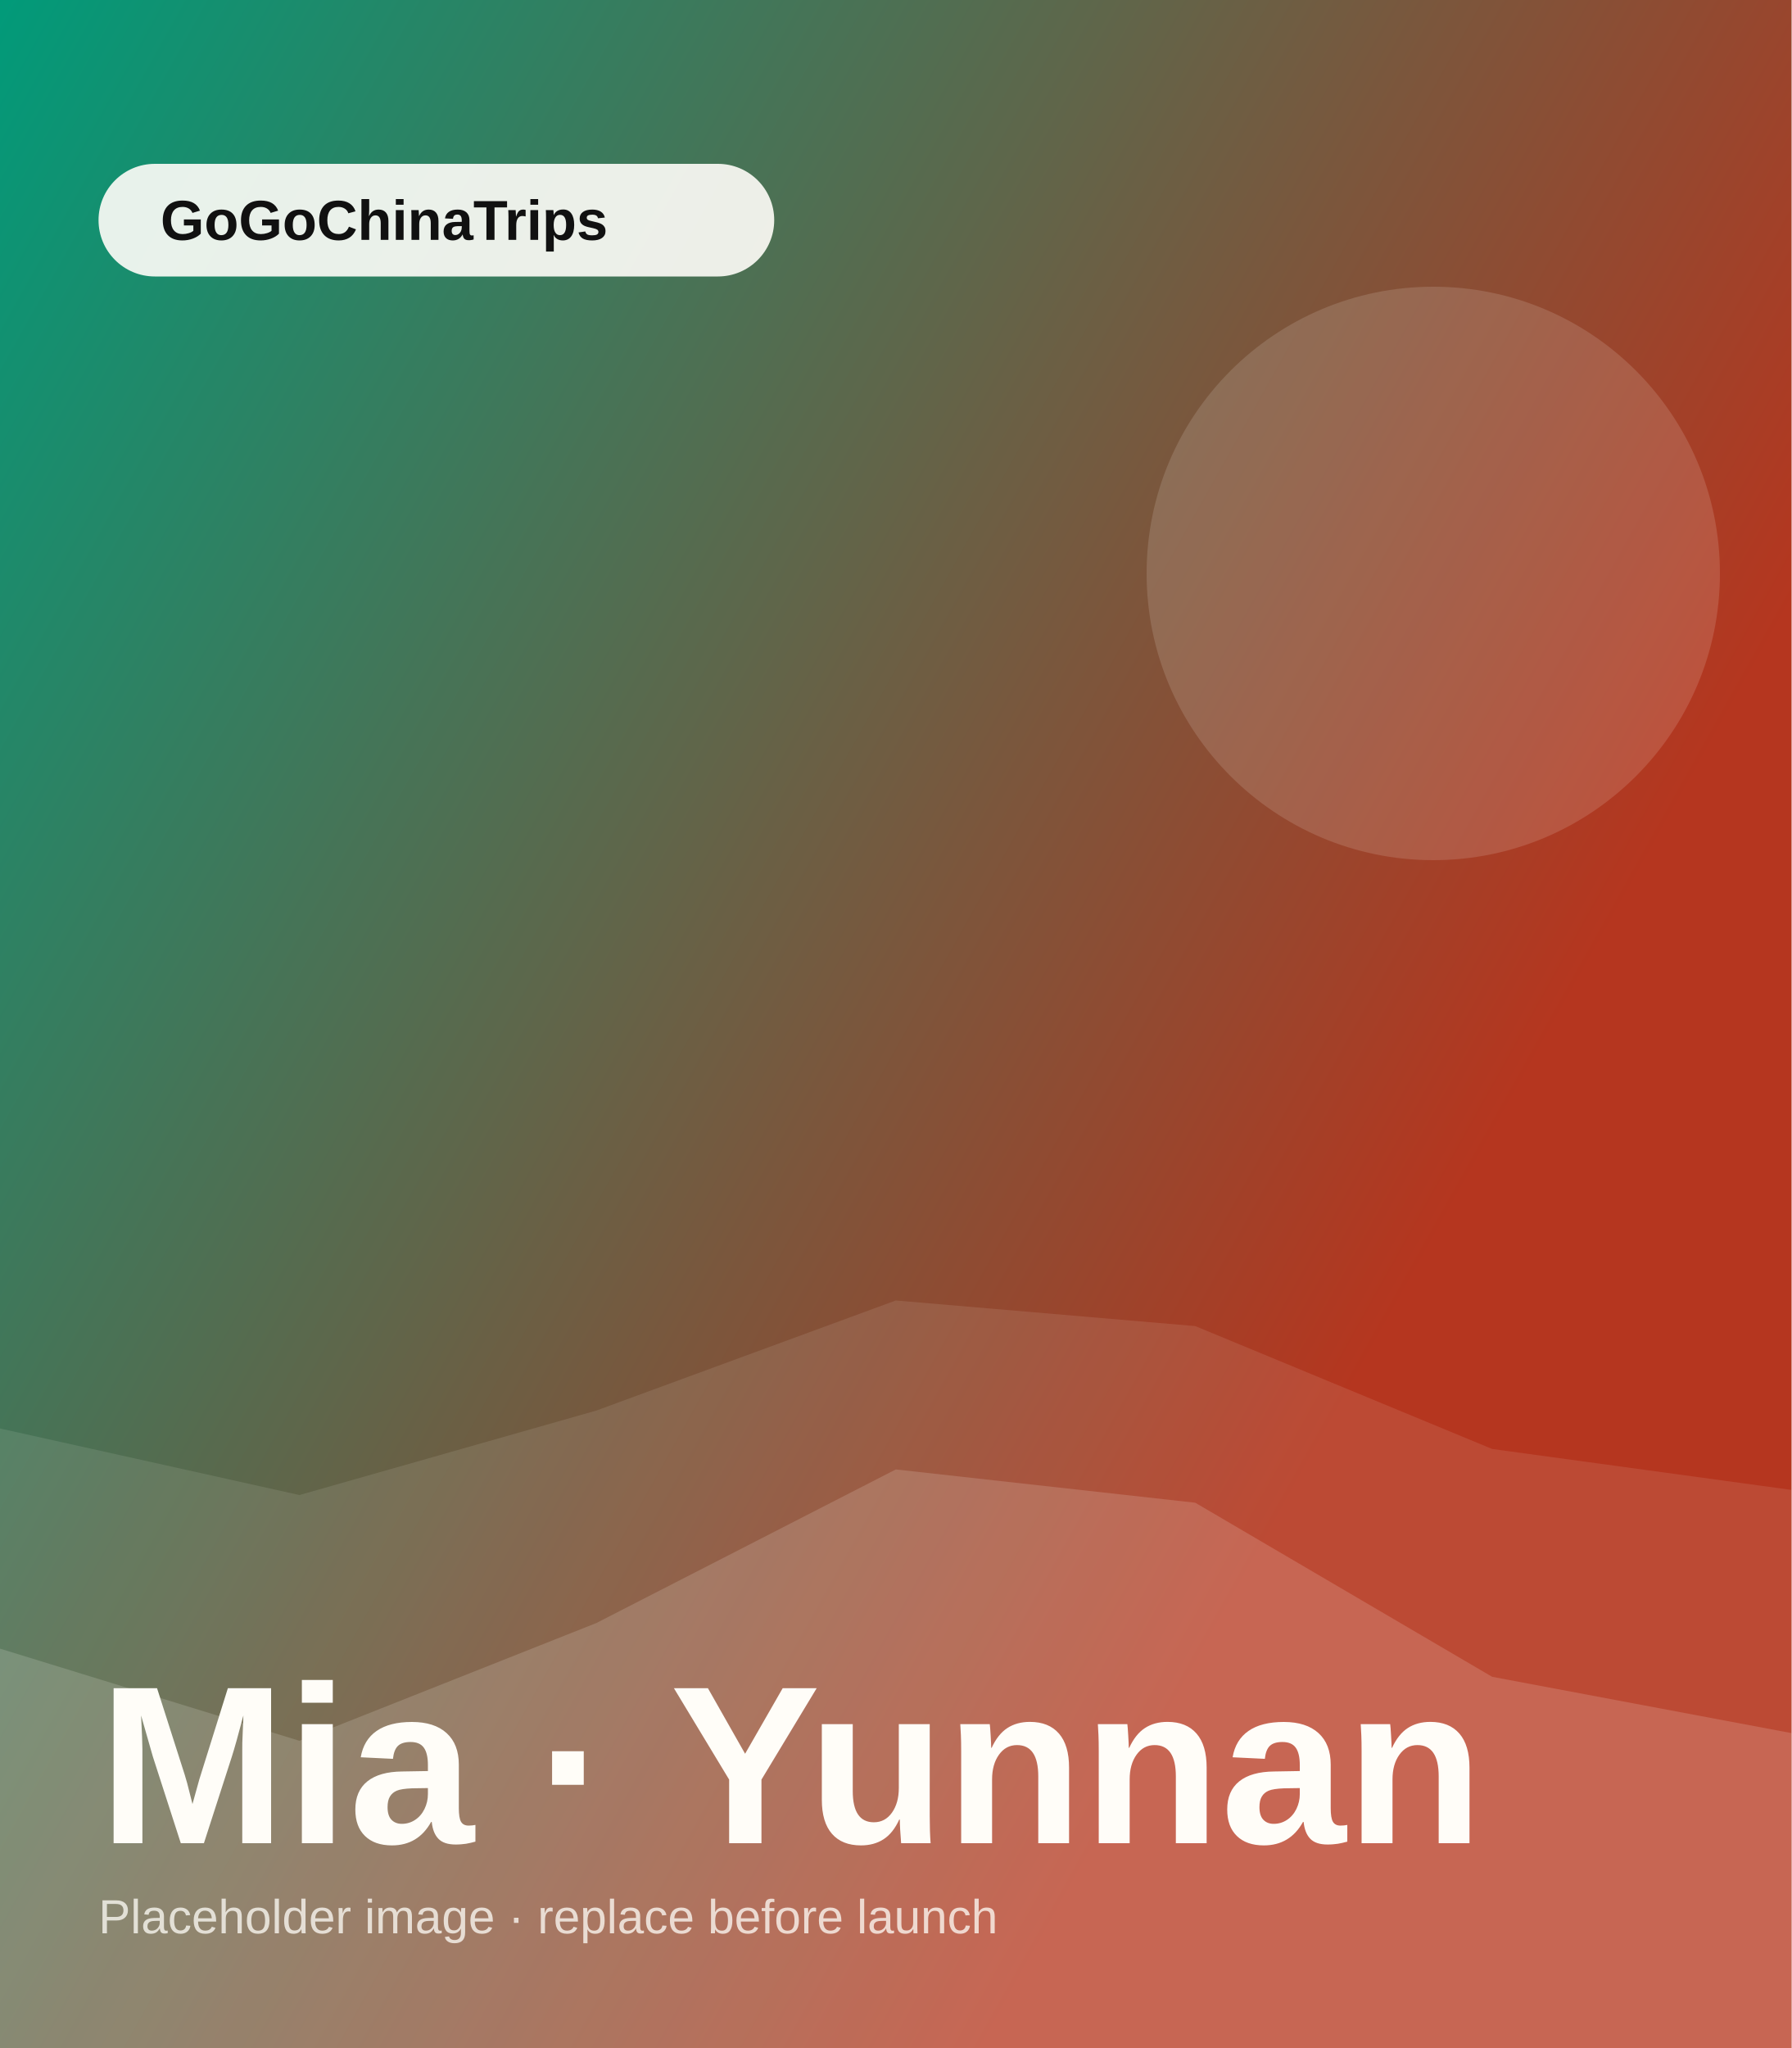
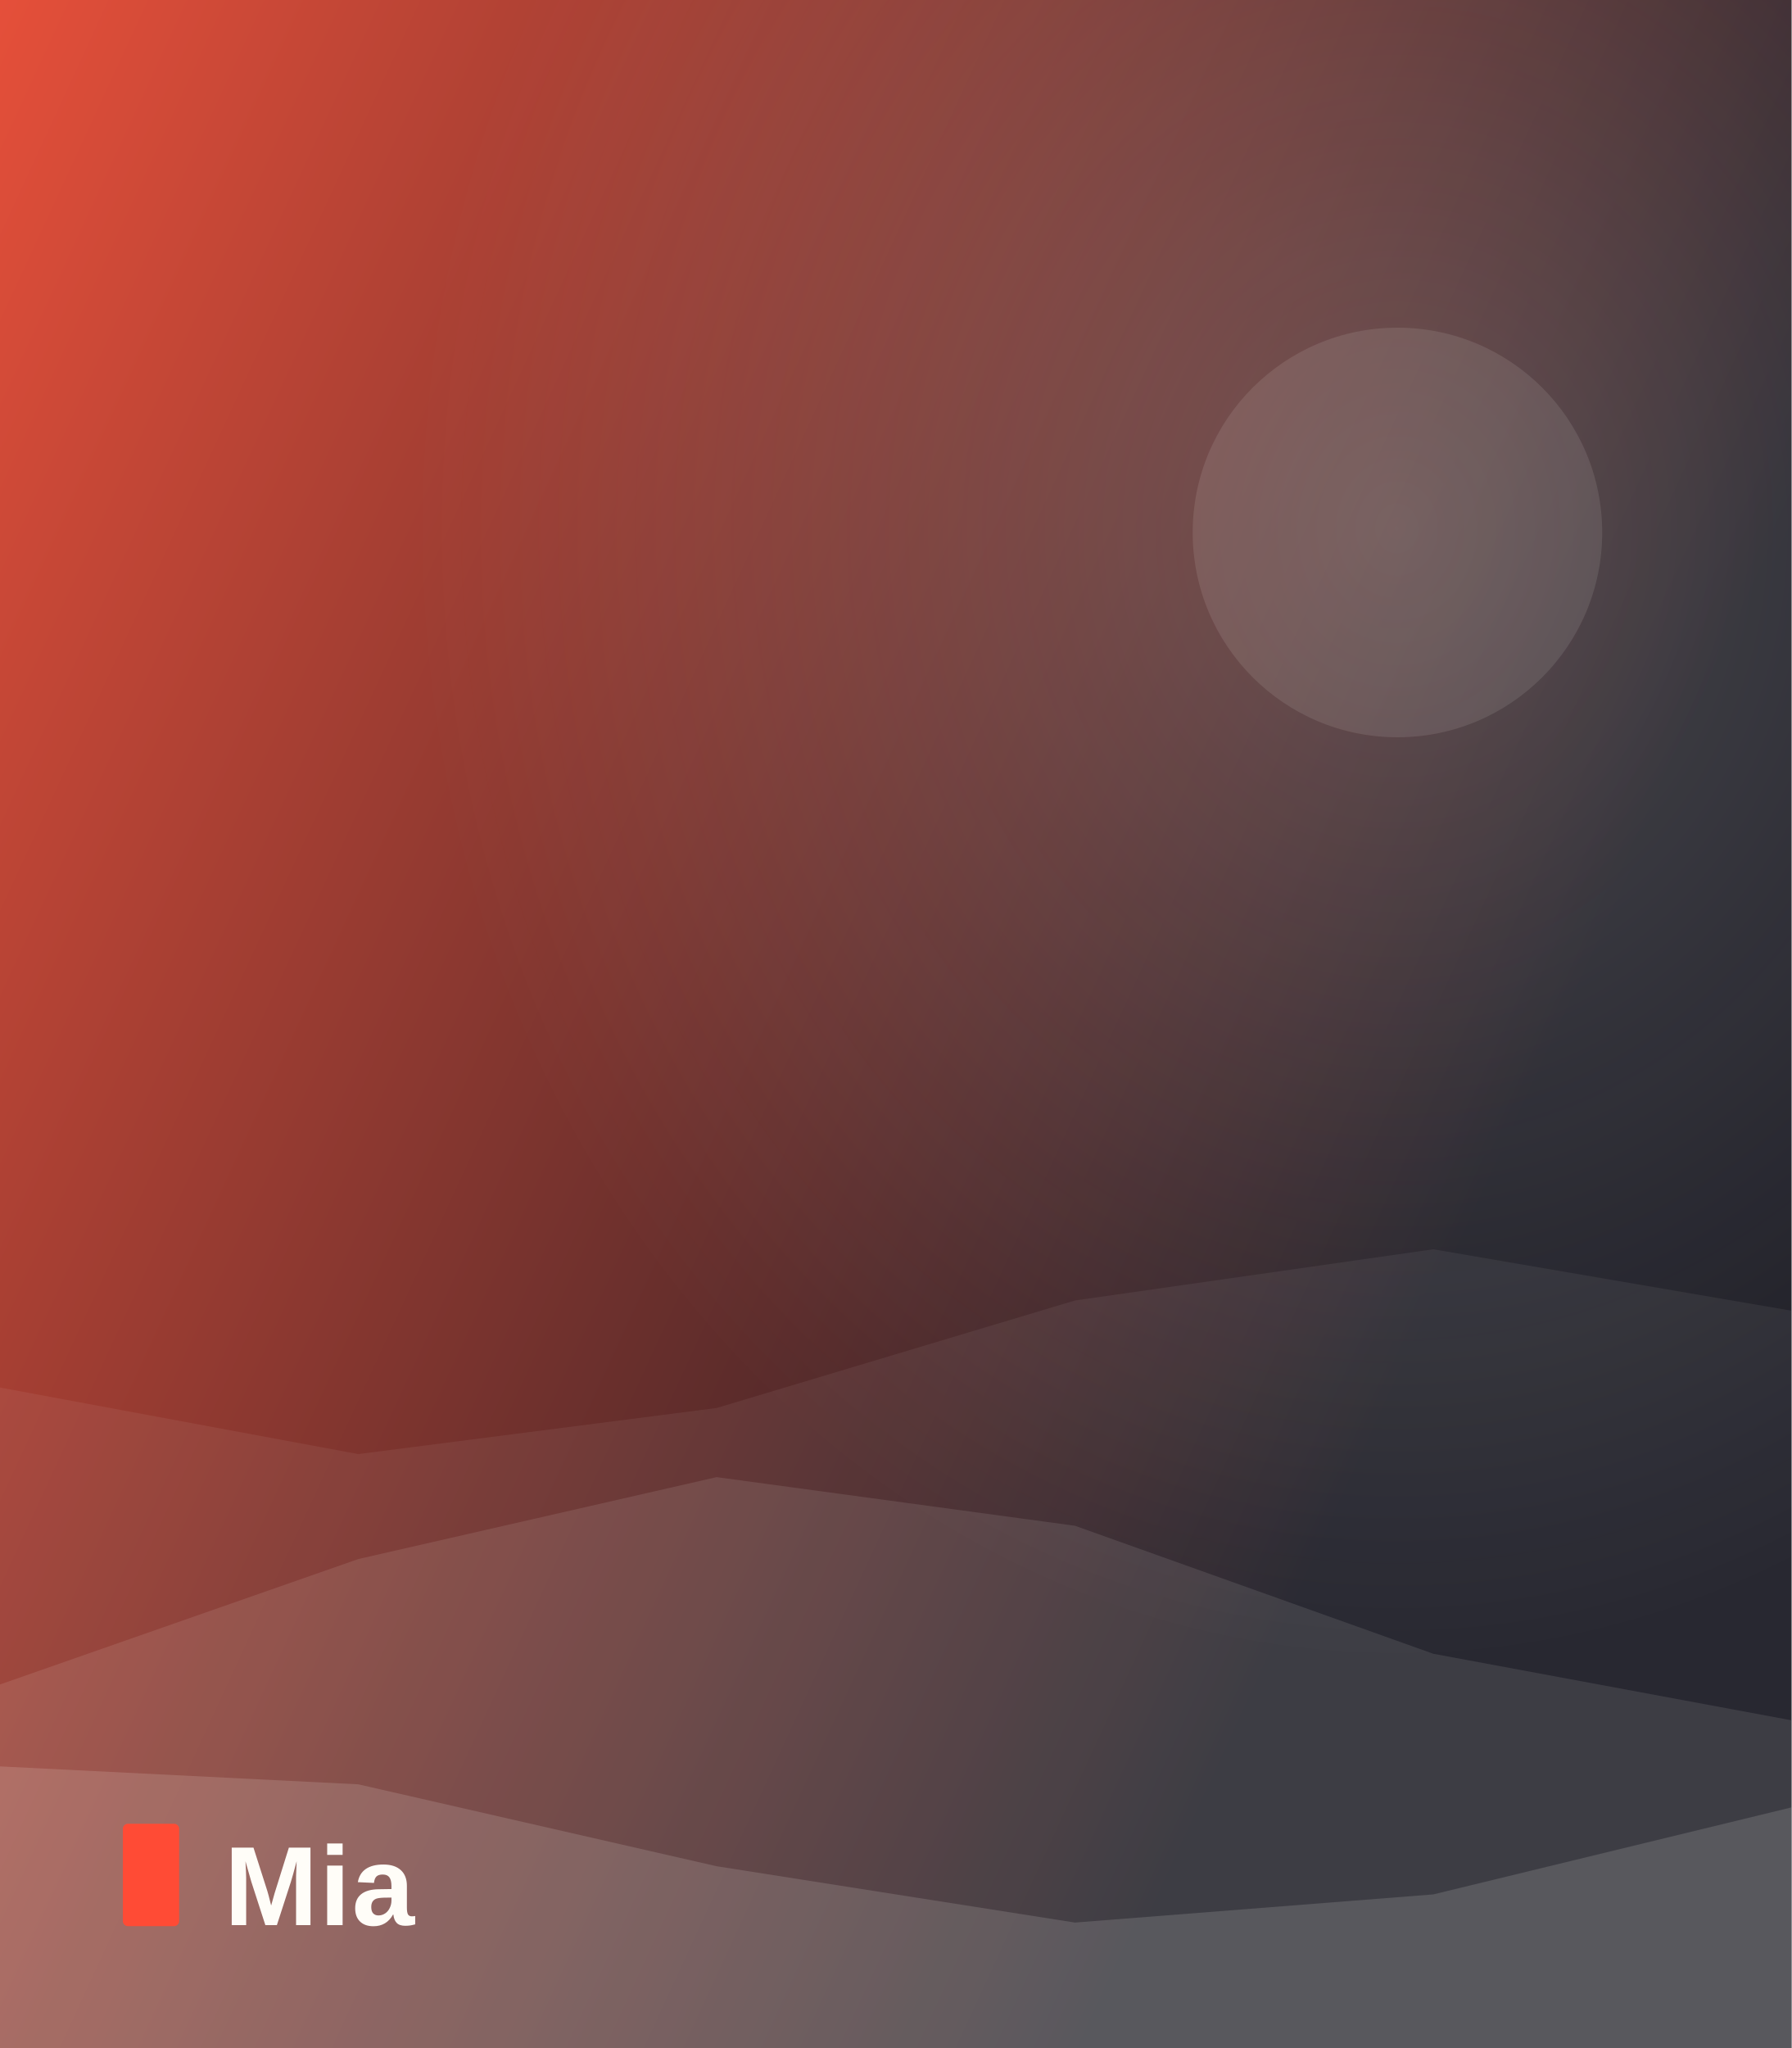
- <svg xmlns="http://www.w3.org/2000/svg" width="700" height="800" viewBox="0 0 700 800" role="img">
+ <svg xmlns="http://www.w3.org/2000/svg" width="700" height="800" viewBox="0 0 700 800" role="img" preserveAspectRatio="xMidYMid slice">
  <defs>
-     <linearGradient id="g" gradientTransform="rotate(33)">
-       <stop offset="0" stop-color="#009B7A" />
-       <stop offset="1" stop-color="#B5361F" />
+     <linearGradient id="g" gradientTransform="rotate(28)">
+       <stop offset="0" stop-color="#E8503A" />
+       <stop offset="1" stop-color="#1B1B24" />
    </linearGradient>
+     <radialGradient id="glow" cx="78%" cy="26%" r="55%">
+       <stop offset="0" stop-color="#FFFDF8" stop-opacity="0.20" />
+       <stop offset="1" stop-color="#FFFDF8" stop-opacity="0" />
+     </radialGradient>
  </defs>
  <rect width="700" height="800" fill="url(#g)" />
-   <circle cx="560" cy="224" r="112" fill="#FFFDF8" opacity="0.14" />
-   <polygon points="0,800 0,558 117,584 233,551 350,508 467,518 583,566 700,582 700,800" fill="#FFFDF8" opacity="0.1" />
-   <polygon points="0,800 0,644 117,680 233,634 350,574 467,587 583,655 700,677 700,800" fill="#FFFDF8" opacity="0.16" />
-   <rect x="38.5" y="64" width="264" height="44" rx="22" fill="#FFFDF8" opacity="0.9" />
-   <text x="62.7" y="93.7" font-family="Space Grotesk, Arial, sans-serif" font-size="22" font-weight="700" fill="#111111">GoGoChinaTrips</text>
-   <text x="38.5" y="720" font-family="Space Grotesk, Arial, sans-serif" font-size="88" font-weight="700" fill="#FFFDF8">Mia · Yunnan</text>
-   <text x="38.5" y="755.2" font-family="Arial, sans-serif" font-size="18.7" fill="#FFFDF8" opacity="0.75">Placeholder image · replace before launch</text>
+   <rect width="700" height="800" fill="url(#glow)" />
+   <circle cx="546" cy="208" r="80" fill="#FFFDF8" opacity="0.10" />
+   <polygon points="0,800 0,542 140,568 280,550 420,508 560,488 700,512 700,800" fill="#FFFDF8" opacity="0.06" />
+   <polygon points="0,800 0,658 140,609 280,577 420,596 560,646 700,672 700,800" fill="#FFFDF8" opacity="0.1" />
+   <polygon points="0,800 0,690 140,697 280,729 420,751 560,740 700,706 700,800" fill="#FFFDF8" opacity="0.14" />
+   <rect x="48" y="712.4" width="22" height="40" rx="2" fill="#FF4B35" />
+   <text x="87.6" y="752" font-family="'Space Grotesk', Arial, sans-serif" font-size="44" font-weight="700" fill="#FFFDF8" letter-spacing="0.5">Mia</text>
</svg>
